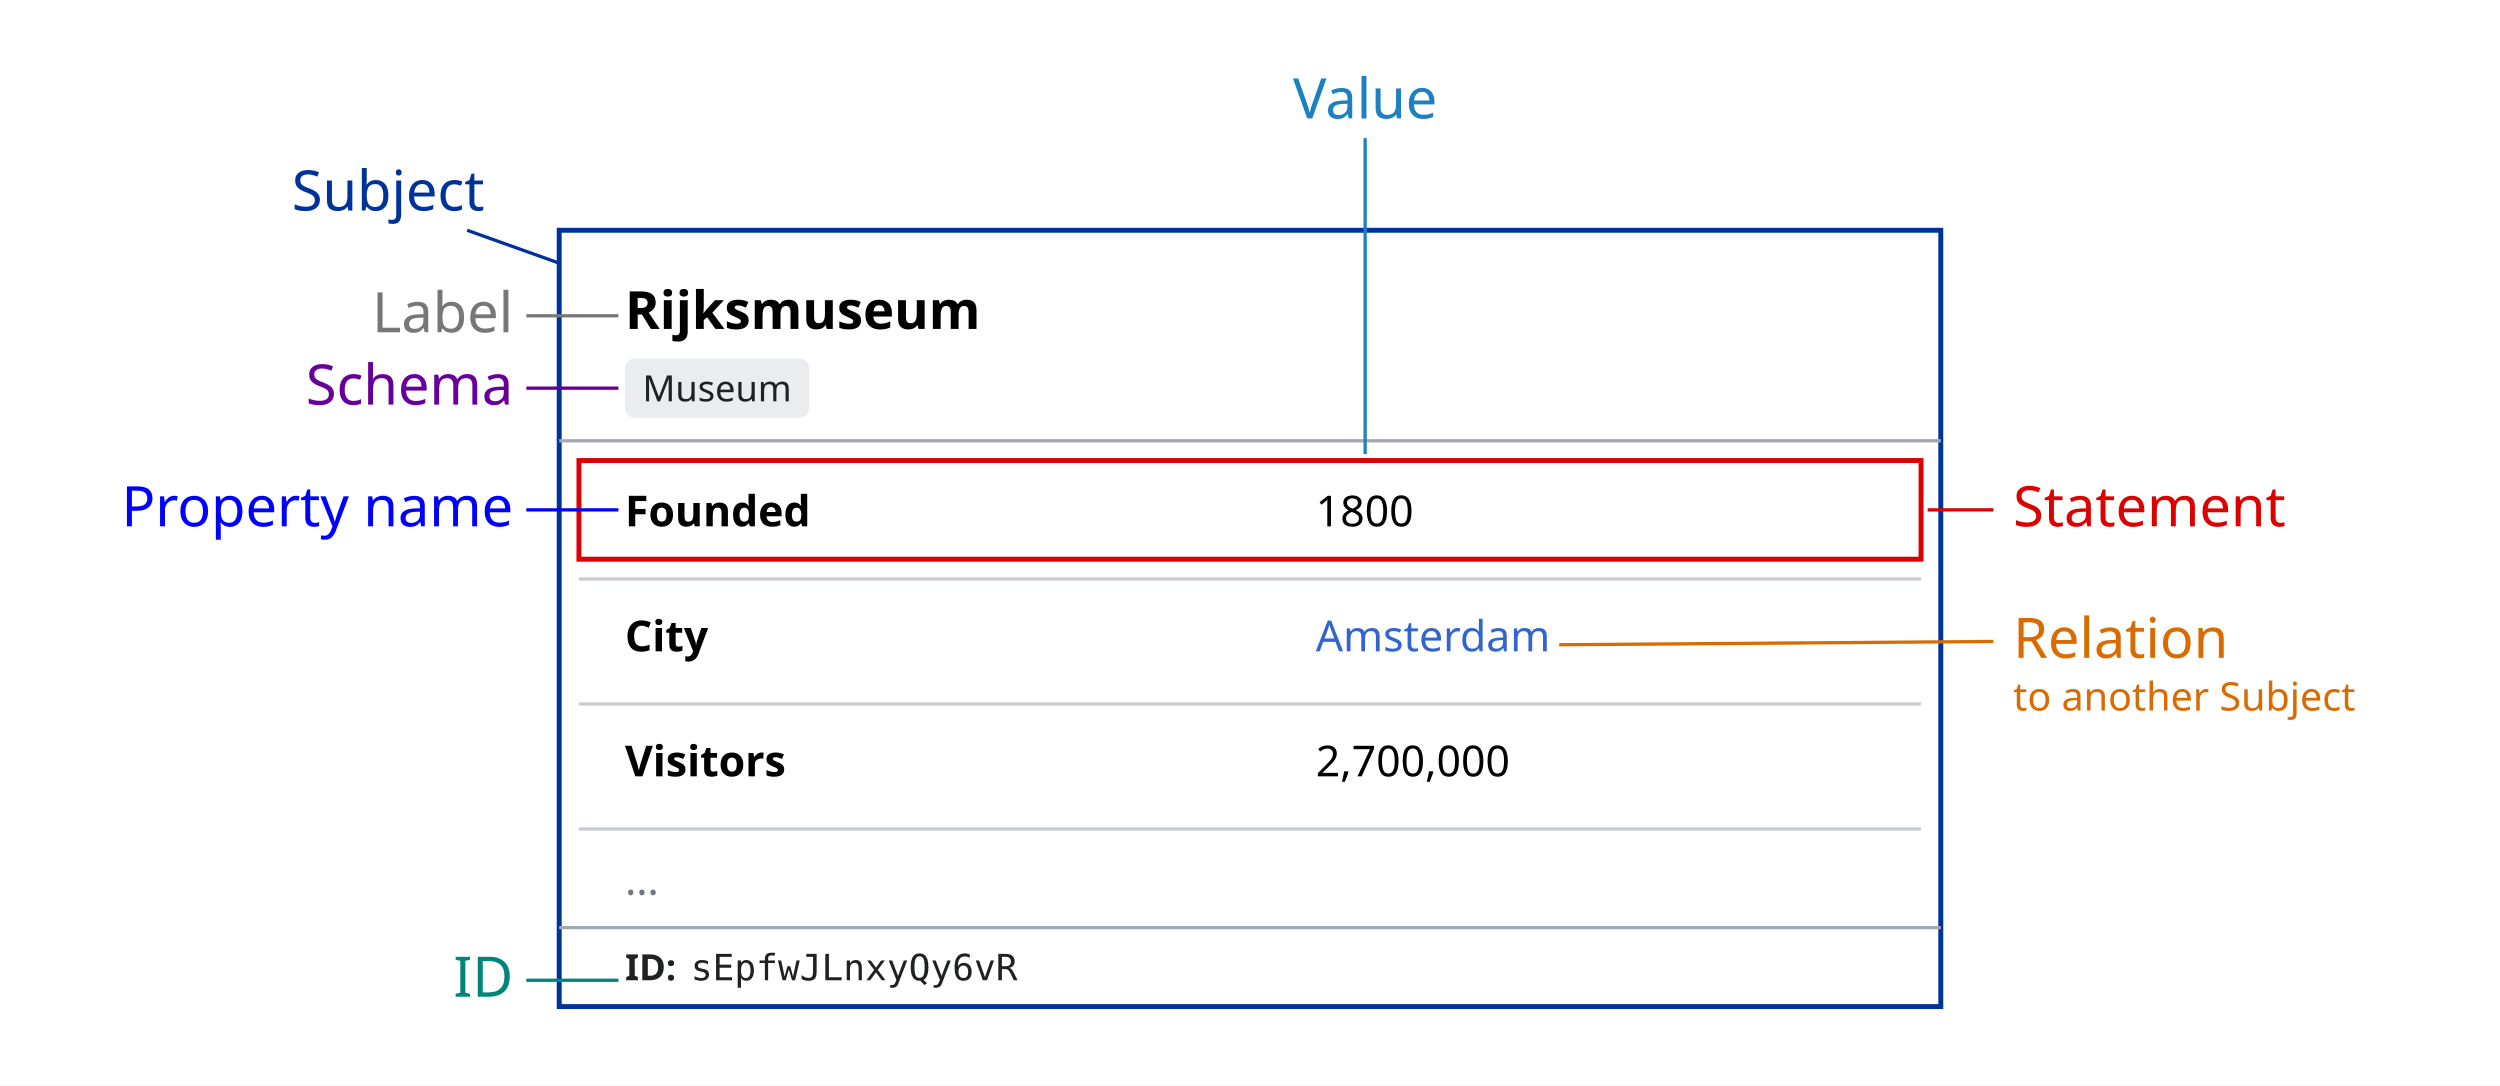
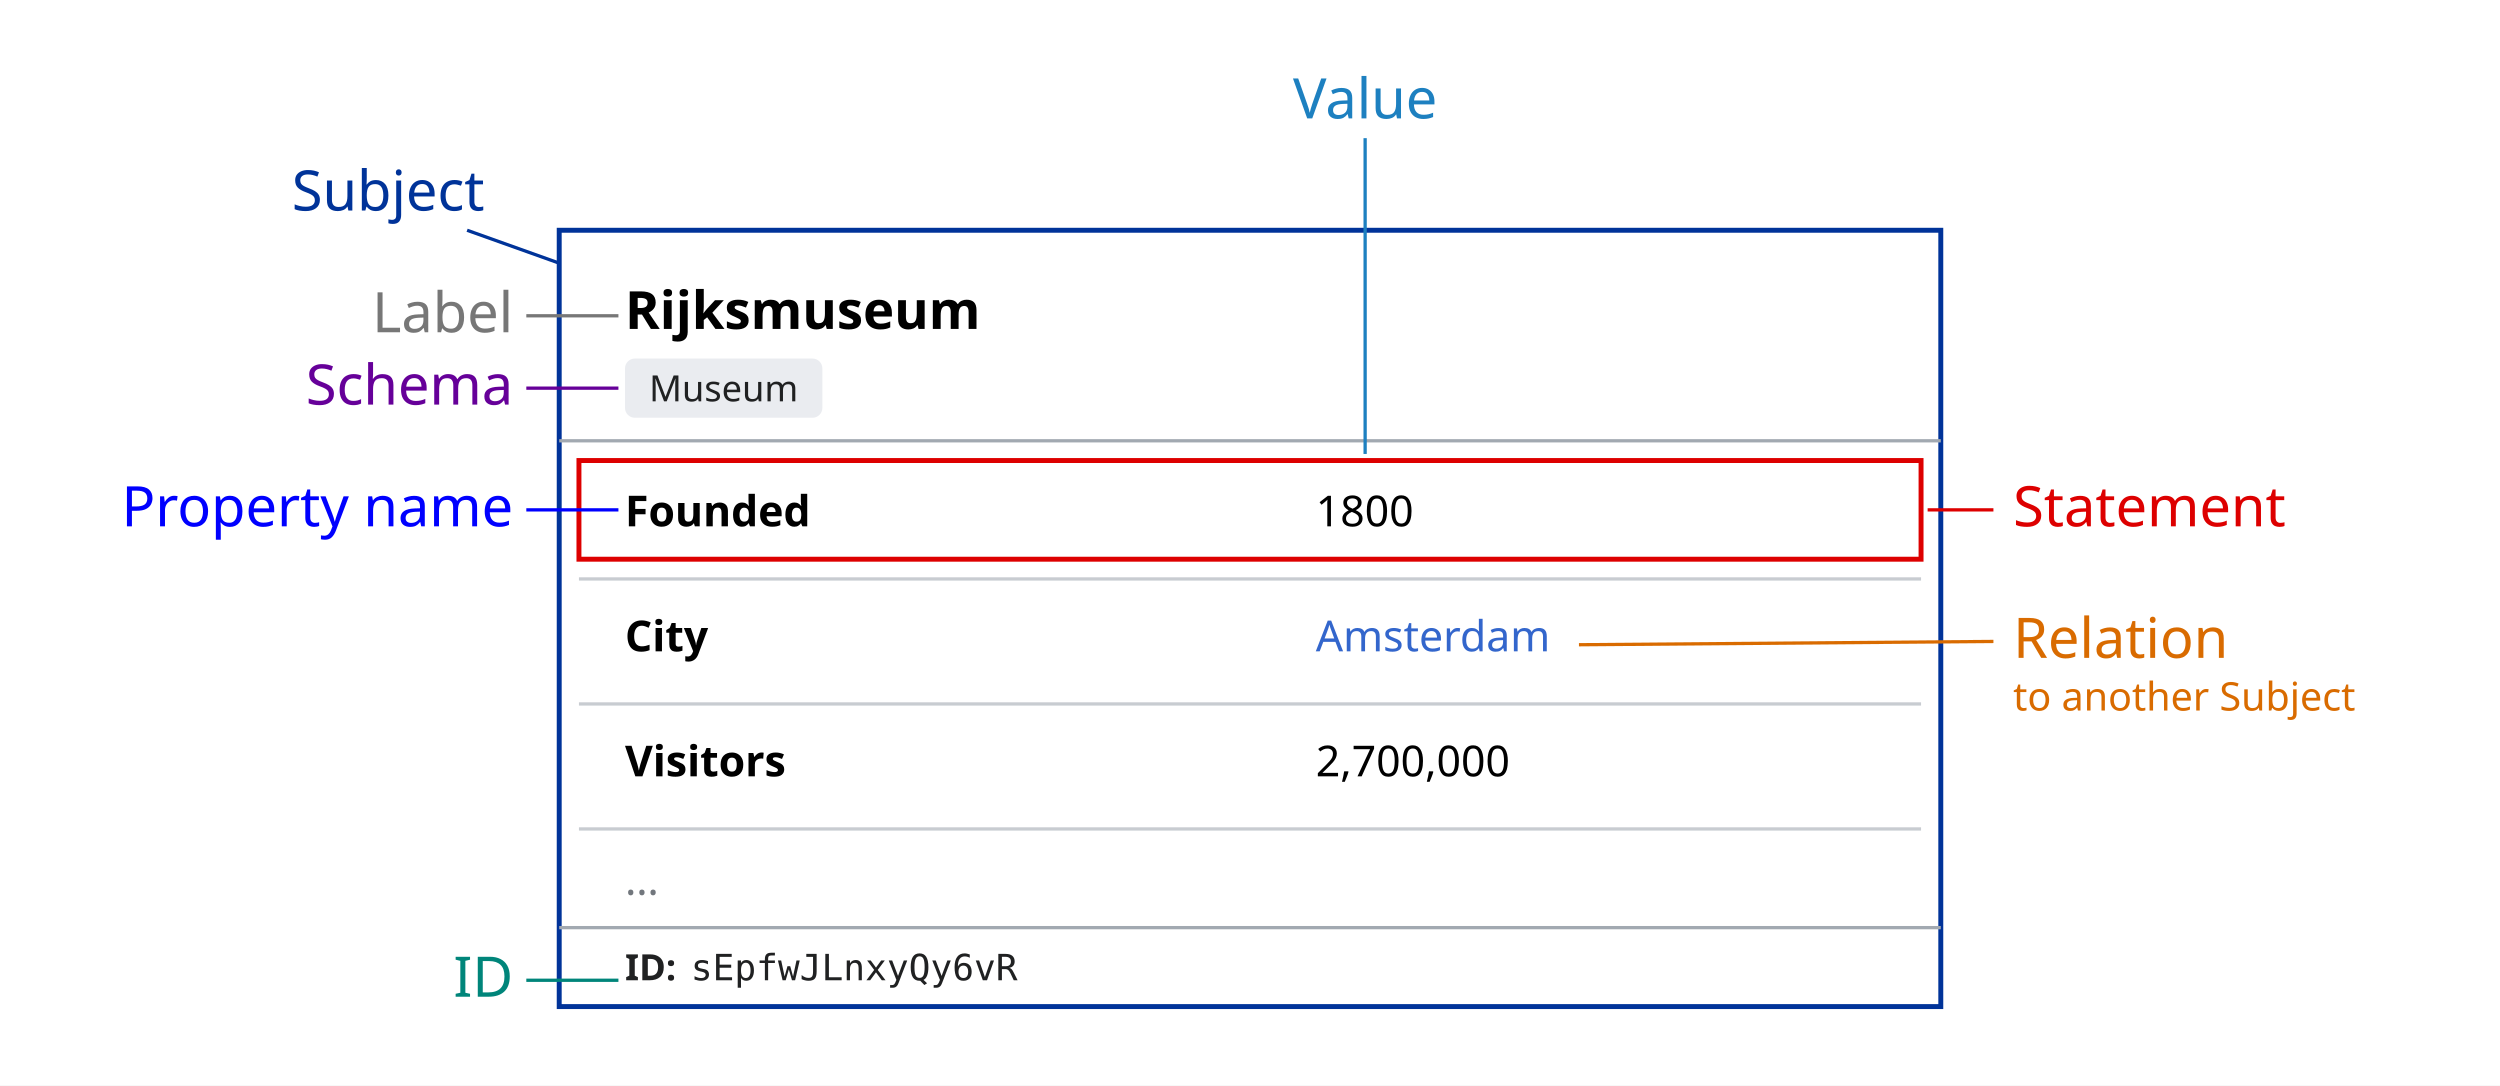
<svg xmlns="http://www.w3.org/2000/svg" width="760" height="330" viewBox="0 0 760 330" font-family="sans-serif" font-size="17">
  <rect width="760" height="330" fill="#FFF" />
  <rect x="170" y="70" width="420" height="236" fill="none" stroke="#039" stroke-width="1.5" />
  <text x="190" y="100" font-size="16" font-weight="bold" fill="#000">Rijksmuseum</text>
-   <rect x="190" y="109" width="56" height="18" rx="3" fill="#EAECF0" />
-   <text x="218" y="122" font-size="11" text-anchor="middle" fill="#202122">Museum</text>
+   <rect x="190" y="109" width="60" height="18" rx="3" fill="#EAECF0" />
+   <text x="220" y="122" font-size="11" text-anchor="middle" fill="#202122">Museum</text>
  <path stroke="#A2A9B1" d="M170,134H590" />
  <rect x="176" y="140" width="408" height="30" fill="none" stroke="#D00" stroke-width="1.5" />
  <text x="190" y="160" font-size="13" font-weight="bold" fill="#000">Founded</text>
  <text x="400" y="160" font-size="13" fill="#000">1800</text>
  <path stroke="#C8CCD1" d="M176,176H584" />
  <text x="190" y="198" font-size="13" font-weight="bold" fill="#000">City</text>
  <text x="400" y="198" font-size="13" fill="#36C">Amsterdam</text>
  <path stroke="#C8CCD1" d="M176,214H584" />
  <text x="190" y="236" font-size="13" font-weight="bold" fill="#000">Visitors</text>
  <text x="400" y="236" font-size="13" fill="#000">2,700,000</text>
  <path stroke="#C8CCD1" d="M176,252H584" />
  <text x="190" y="272" font-size="13" fill="#72777D">…</text>
  <path stroke="#A2A9B1" d="M170,282H590" />
  <text x="190" y="298" font-size="11" font-weight="bold" fill="#202122">ID:</text>
  <text x="210" y="298" font-size="11" font-family="monospace" fill="#202122">sEpfwJLnxyQy6vR</text>
  <text x="118" y="64" text-anchor="middle" fill="#039">Subject</text>
  <path stroke="#039" d="M142,70L170,80" />
  <text x="156" y="101" text-anchor="end" fill="#777">Label</text>
  <path stroke="#777" d="M160,96H188" />
  <text x="156" y="123" text-anchor="end" fill="#609">Schema</text>
  <path stroke="#609" d="M160,118H188" />
  <text x="156" y="160" text-anchor="end" fill="#00F">Property name</text>
  <path stroke="#00F" d="M160,155H188" />
  <text x="156" y="303" text-anchor="end" fill="#00857A">ID</text>
  <path stroke="#00857A" d="M160,298H188" />
  <text x="415" y="36" text-anchor="middle" fill="#1D80C0">Value</text>
  <path stroke="#1D80C0" d="M415,42V138" />
  <text x="612" y="160" fill="#D00">Statement</text>
  <path stroke="#D00" d="M606,155H586" />
  <text x="612" y="200" fill="#D96B00">Relation</text>
  <text x="612" y="216" font-size="12" fill="#D96B00">to another Subject</text>
-   <path stroke="#D96B00" d="M606,195L474,196" />
+   <path stroke="#D96B00" d="M606,195L480,196" />
</svg>
